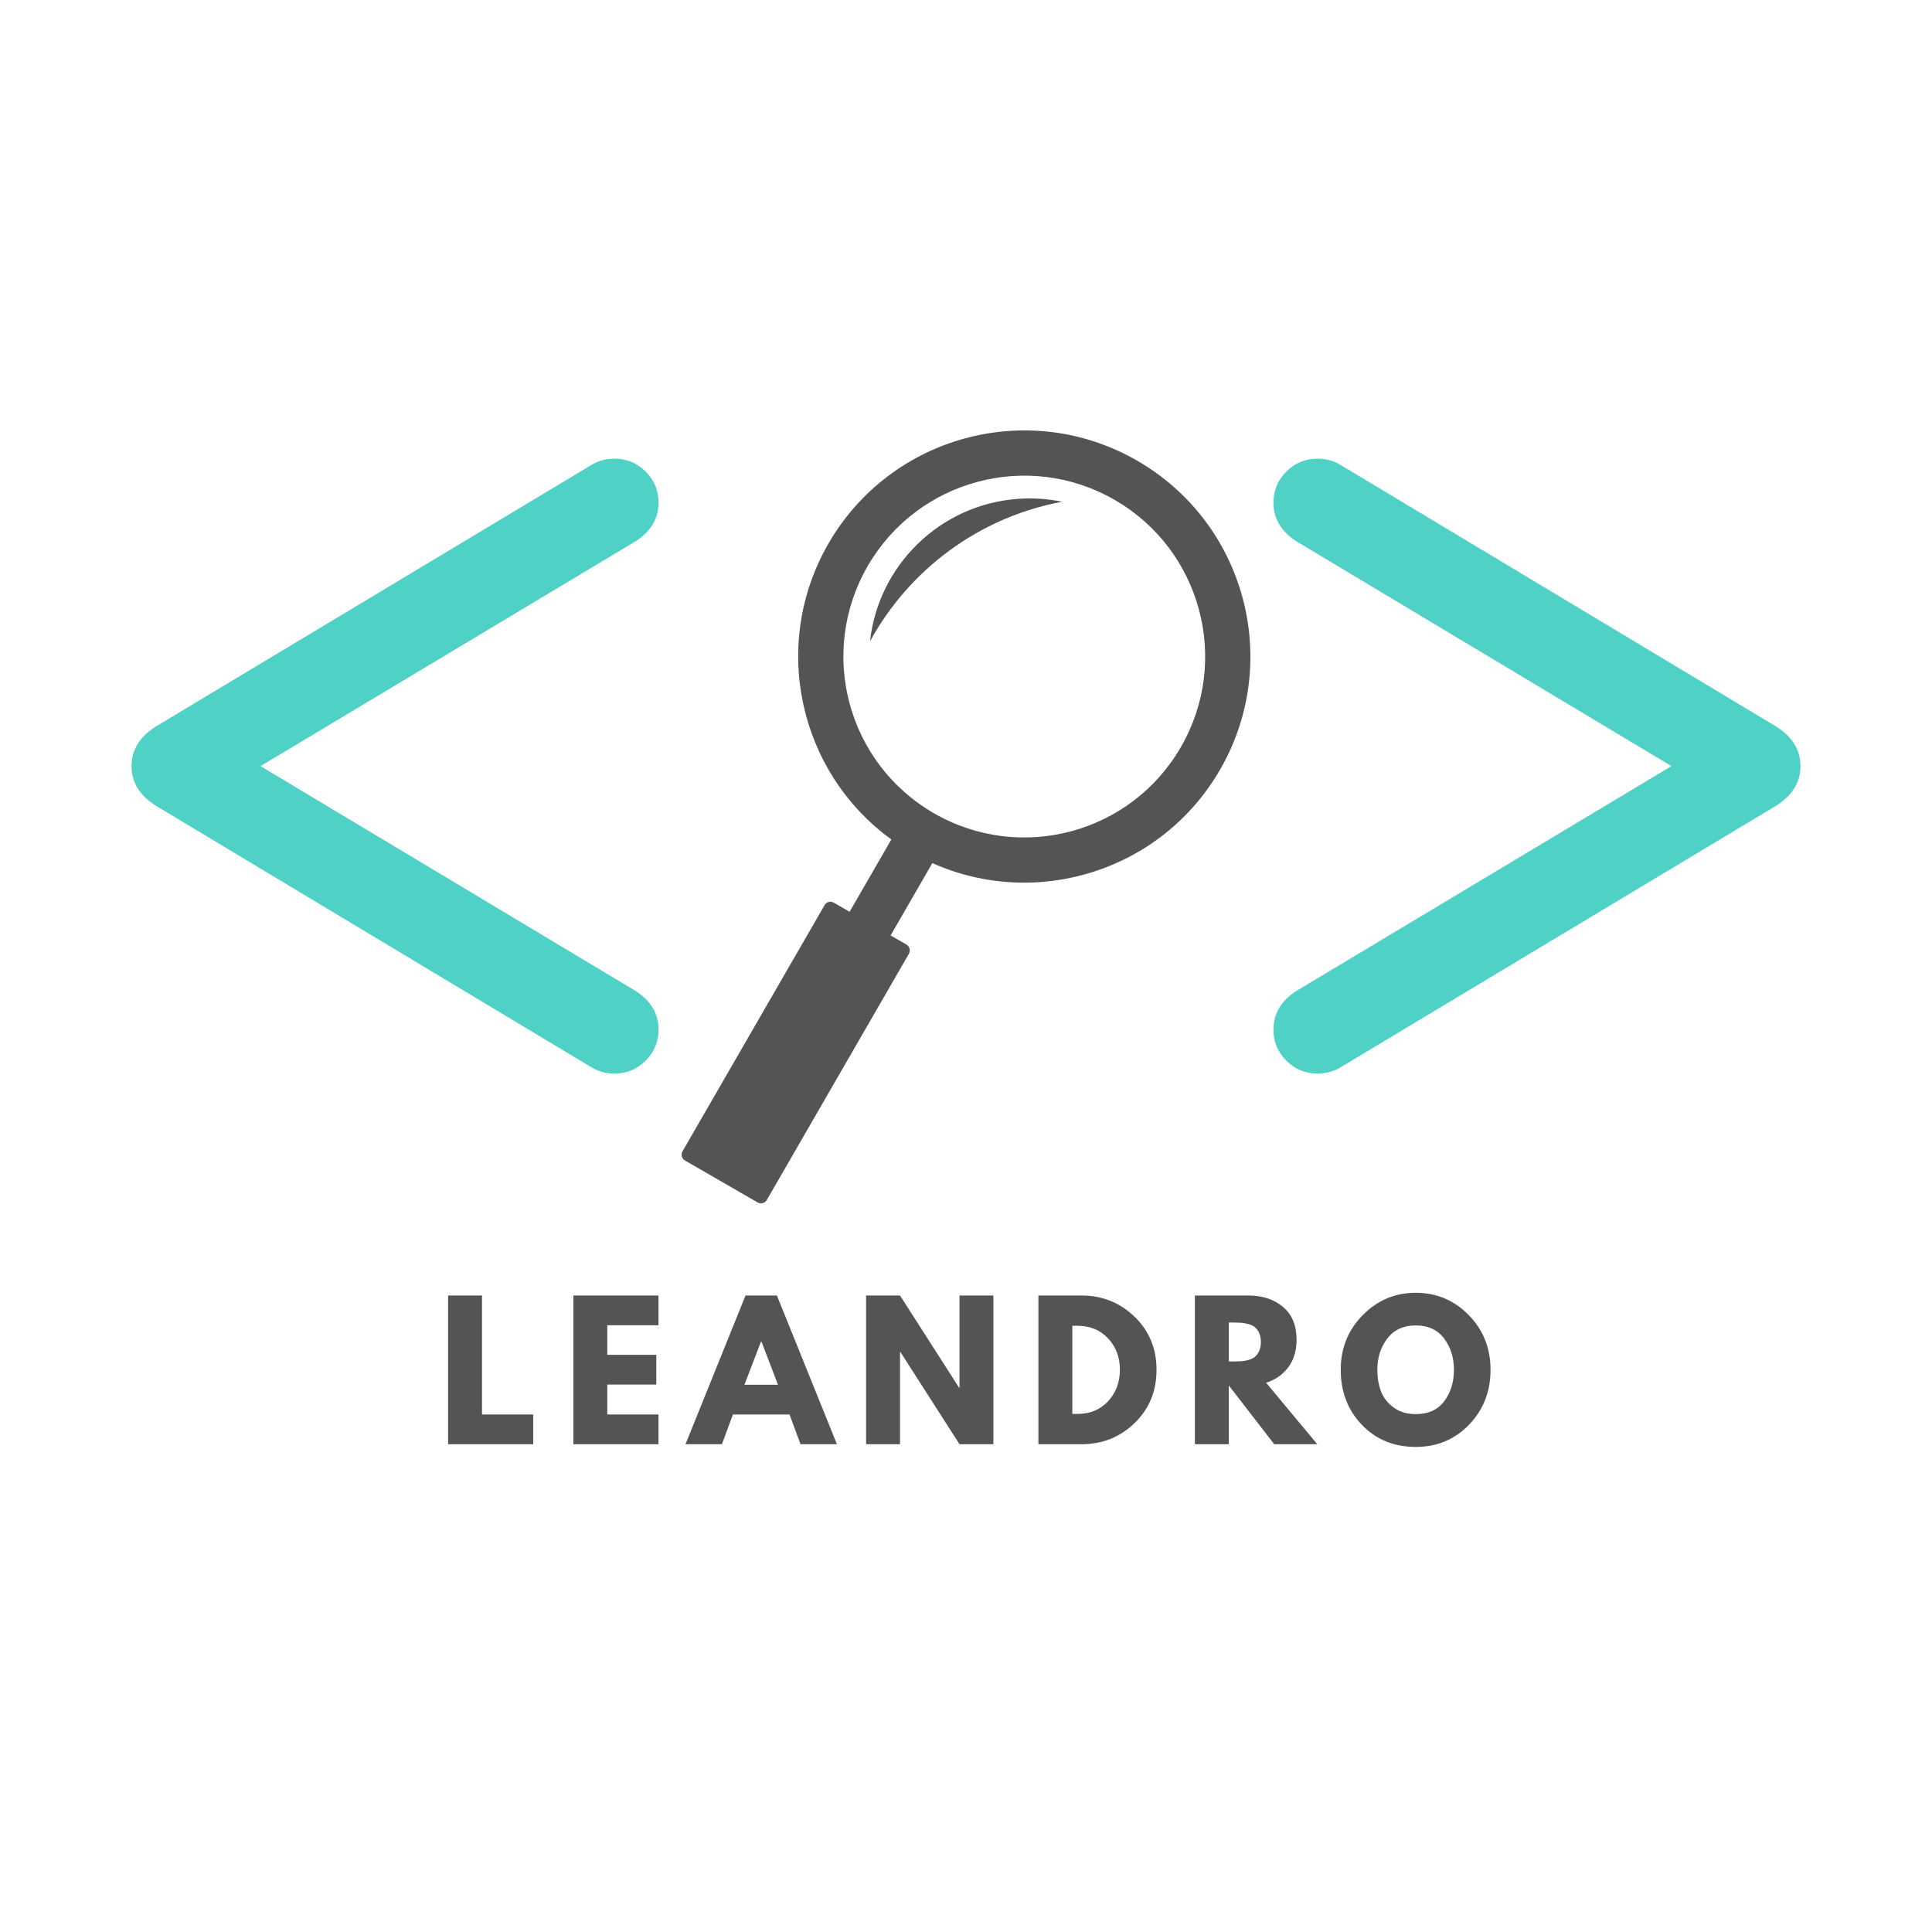
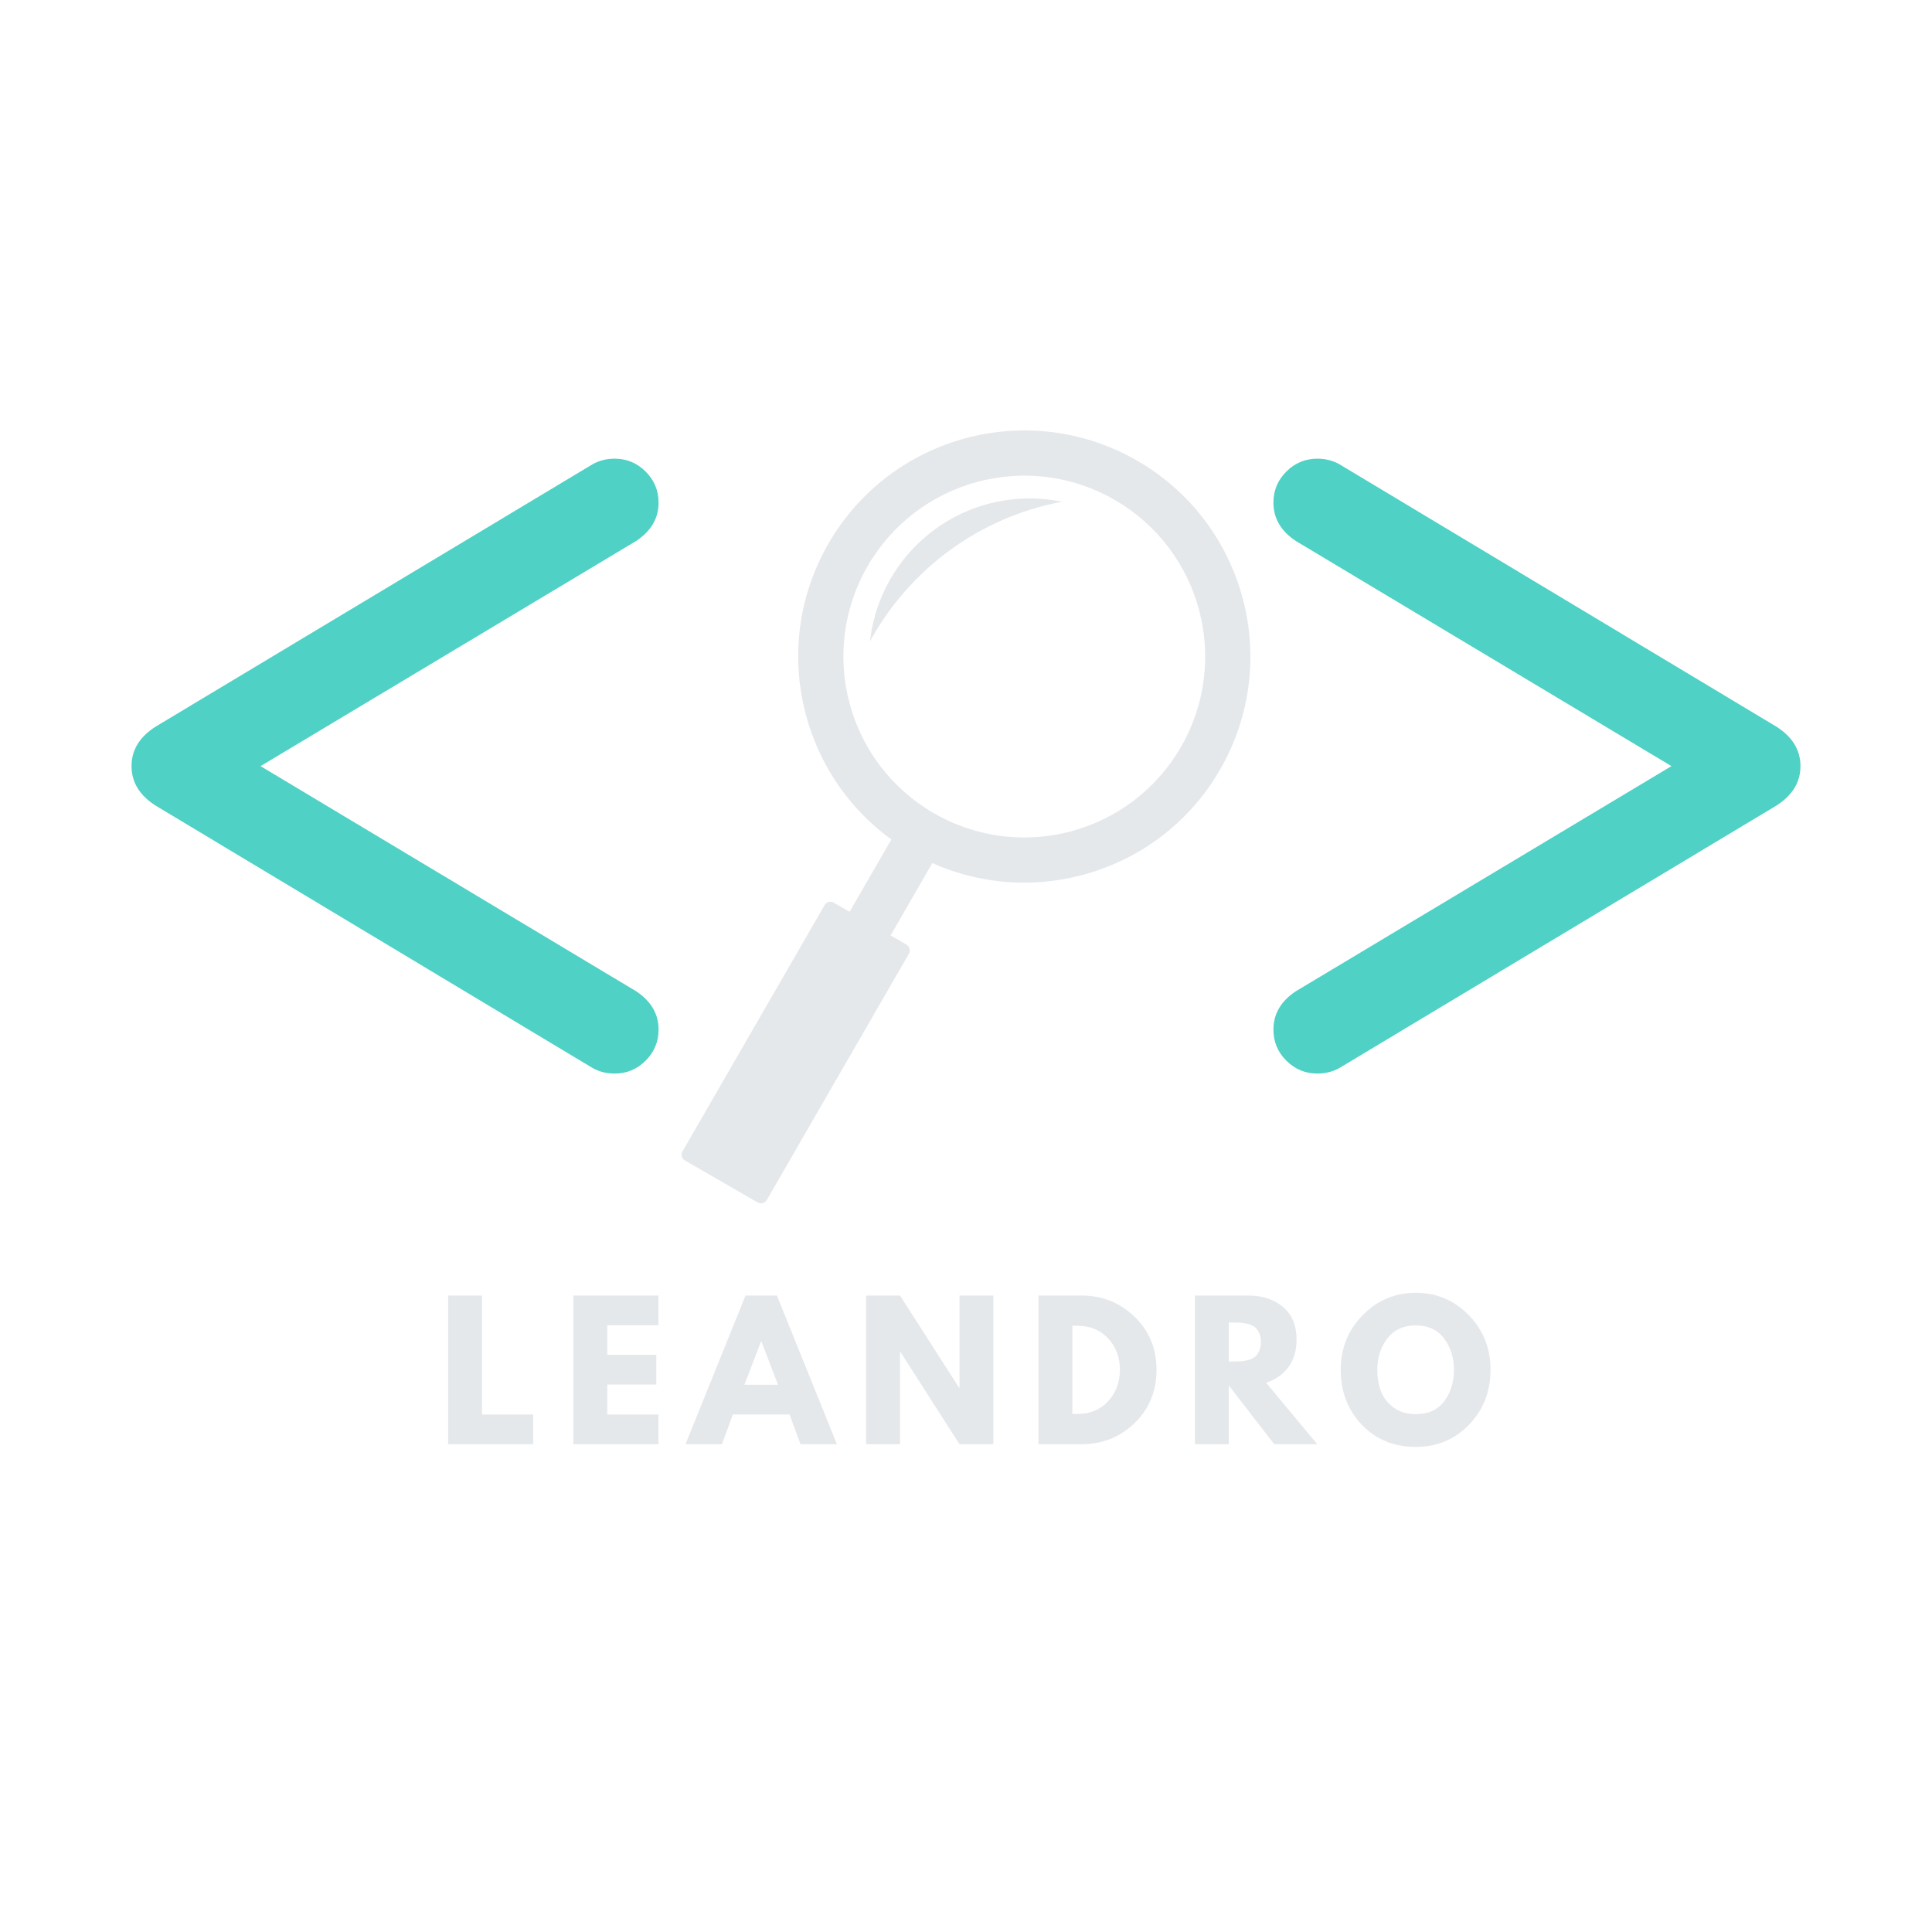
<svg xmlns="http://www.w3.org/2000/svg" width="2000" zoomAndPan="magnify" viewBox="0 0 1500 1500" height="2000" preserveAspectRatio="xMidYMid meet" version="1.0">
  <defs>
    <g />
-     <clipPath id="3e5cde11ad">
+     <clipPath id="b828d99838">
      <path d="M 102.117 356 L 512 356 L 512 834 L 102.117 834 Z M 102.117 356 " clip-rule="nonzero" />
    </clipPath>
-     <clipPath id="5f53c107c1">
+     <clipPath id="187ab81ca9">
      <path d="M 529 334.18 L 971 334.18 L 971 934.258 L 529 934.258 Z M 529 334.18 " clip-rule="nonzero" />
    </clipPath>
-     <clipPath id="6beae697e3">
+     <clipPath id="e21a235a75">
      <rect x="0" width="843" y="0" height="178" />
    </clipPath>
  </defs>
-   <g clip-path="url(#3e5cde11ad)">
+   <g clip-path="url(#b828d99838)">
    <path fill="#4fd1c5" d="M 120.875 564.129 L 460.164 360.387 C 465.27 357.547 470.957 356.121 477.211 356.121 C 486.586 356.121 494.609 359.465 501.285 366.137 C 507.965 372.82 511.309 380.844 511.309 390.227 C 511.309 402.441 505.48 412.391 493.828 420.059 L 202.285 594.816 L 493.828 769.566 C 505.48 777.242 511.309 787.188 511.309 799.406 C 511.309 808.789 507.965 816.805 501.285 823.488 C 494.609 830.168 486.586 833.504 477.211 833.504 C 470.957 833.504 465.27 832.086 460.164 829.246 L 120.875 625.5 C 108.371 617.543 102.117 607.312 102.117 594.816 C 102.117 582.309 108.371 572.082 120.875 564.129 " fill-opacity="1" fill-rule="nonzero" />
  </g>
  <path fill="#4fd1c5" d="M 1397.871 594.816 C 1397.871 607.312 1391.621 617.543 1379.113 625.5 L 1039.828 829.246 C 1034.719 832.086 1029.039 833.504 1022.785 833.504 C 1013.406 833.504 1005.383 830.168 998.703 823.488 C 992.023 816.805 988.691 808.789 988.691 799.406 C 988.691 787.188 994.512 777.242 1006.16 769.566 L 1297.707 594.816 L 1006.16 420.059 C 994.512 412.391 988.691 402.441 988.691 390.227 C 988.691 380.844 992.023 372.82 998.703 366.137 C 1005.383 359.465 1013.406 356.121 1022.785 356.121 C 1029.039 356.121 1034.719 357.547 1039.828 360.387 L 1379.113 564.129 C 1391.621 572.082 1397.871 582.309 1397.871 594.816 " fill-opacity="1" fill-rule="nonzero" />
-   <g clip-path="url(#5f53c107c1)">
-     <path fill="#545454" d="M 916.852 579.977 C 878.109 647.152 792.234 670.16 725.051 631.367 C 657.863 592.578 634.852 506.707 673.645 439.52 C 712.445 372.375 798.32 349.367 865.453 388.125 C 932.637 426.918 955.645 512.789 916.852 579.977 Z M 883.004 357.719 C 882.949 357.688 882.906 357.699 882.836 357.621 C 798.914 309.281 691.688 338.109 643.238 421.965 C 597.875 500.598 620.207 599.645 692.047 651.742 L 659.617 707.914 L 647.32 700.816 C 644.848 699.355 641.629 700.215 640.223 702.719 L 529.898 893.871 C 528.434 896.34 529.293 899.559 531.754 900.977 L 588.211 933.57 C 590.668 934.992 593.887 934.129 595.352 931.656 L 705.672 740.508 C 707.082 738.004 706.23 734.832 703.762 733.363 L 691.465 726.266 L 715.988 683.785 L 723.852 670.102 C 804.945 706.301 901.93 676.109 947.262 597.531 C 995.73 513.574 966.973 406.234 883.004 357.719 " fill-opacity="1" fill-rule="nonzero" />
+   <g clip-path="url(#187ab81ca9)">
+     <path fill="#e5e8eb" d="M 916.852 579.977 C 878.109 647.152 792.234 670.16 725.051 631.367 C 657.863 592.578 634.852 506.707 673.645 439.52 C 712.445 372.375 798.32 349.367 865.453 388.125 C 932.637 426.918 955.645 512.789 916.852 579.977 Z M 883.004 357.719 C 882.949 357.688 882.906 357.699 882.836 357.621 C 798.914 309.281 691.688 338.109 643.238 421.965 C 597.875 500.598 620.207 599.645 692.047 651.742 L 659.617 707.914 L 647.32 700.816 C 644.848 699.355 641.629 700.215 640.223 702.719 L 529.898 893.871 C 528.434 896.34 529.293 899.559 531.754 900.977 L 588.211 933.57 C 590.668 934.992 593.887 934.129 595.352 931.656 L 705.672 740.508 C 707.082 738.004 706.23 734.832 703.762 733.363 L 691.465 726.266 L 715.988 683.785 L 723.852 670.102 C 804.945 706.301 901.93 676.109 947.262 597.531 C 995.73 513.574 966.973 406.234 883.004 357.719 " fill-opacity="1" fill-rule="nonzero" />
  </g>
-   <path fill="#545454" d="M 824.508 389.551 C 759.562 401.738 705.711 442.664 675.48 497.883 C 681.926 439.262 729.426 391.746 790.363 387.305 C 802.09 386.453 813.551 387.289 824.508 389.551 " fill-opacity="1" fill-rule="nonzero" />
+   <path fill="#e5e8eb" d="M 824.508 389.551 C 759.562 401.738 705.711 442.664 675.48 497.883 C 681.926 439.262 729.426 391.746 790.363 387.305 C 802.09 386.453 813.551 387.289 824.508 389.551 " fill-opacity="1" fill-rule="nonzero" />
  <g transform="matrix(1, 0, 0, 1, 337, 994)">
-     <g clip-path="url(#6beae697e3)">
-       <g fill="#545454" fill-opacity="1">
+     <g clip-path="url(#e21a235a75)">
+       <g fill="#e5e8eb" fill-opacity="1">
        <g transform="translate(2.508166, 127.2936)">
          <g>
            <path d="M 34.719 -115.469 L 34.719 -23.094 L 74.469 -23.094 L 74.469 0 L 8.391 0 L 8.391 -115.469 Z M 34.719 -115.469 " />
          </g>
        </g>
      </g>
-       <g fill="#545454" fill-opacity="1">
+       <g fill="#e5e8eb" fill-opacity="1">
        <g transform="translate(99.77407, 127.2936)">
          <g>
            <path d="M 74.469 -115.469 L 74.469 -92.375 L 34.719 -92.375 L 34.719 -69.422 L 72.781 -69.422 L 72.781 -46.328 L 34.719 -46.328 L 34.719 -23.094 L 74.469 -23.094 L 74.469 0 L 8.391 0 L 8.391 -115.469 Z M 74.469 -115.469 " />
          </g>
        </g>
      </g>
-       <g fill="#545454" fill-opacity="1">
+       <g fill="#e5e8eb" fill-opacity="1">
        <g transform="translate(199.1391, 127.2936)">
          <g>
            <path d="M 67.047 -115.469 L 113.656 0 L 85.375 0 L 76.844 -23.094 L 32.891 -23.094 L 24.359 0 L -3.922 0 L 42.688 -115.469 Z M 67.891 -46.188 L 55 -79.781 L 54.734 -79.781 L 41.844 -46.188 Z M 67.891 -46.188 " />
          </g>
        </g>
      </g>
-       <g fill="#545454" fill-opacity="1">
+       <g fill="#e5e8eb" fill-opacity="1">
        <g transform="translate(327.0519, 127.2936)">
          <g>
            <path d="M 34.719 -71.656 L 34.719 0 L 8.391 0 L 8.391 -115.469 L 34.719 -115.469 L 80.625 -43.812 L 80.906 -43.812 L 80.906 -115.469 L 107.219 -115.469 L 107.219 0 L 80.906 0 L 34.984 -71.656 Z M 34.719 -71.656 " />
          </g>
        </g>
      </g>
-       <g fill="#545454" fill-opacity="1">
+       <g fill="#e5e8eb" fill-opacity="1">
        <g transform="translate(460.8421, 127.2936)">
          <g>
            <path d="M 8.391 -115.469 L 41.844 -115.469 C 57.895 -115.469 71.613 -109.984 83 -99.016 C 94.383 -88.055 100.078 -74.32 100.078 -57.812 C 100.078 -41.195 94.406 -27.406 83.062 -16.438 C 71.727 -5.477 57.988 0 41.844 0 L 8.391 0 Z M 34.719 -23.516 L 38.766 -23.516 C 48.379 -23.516 56.242 -26.754 62.359 -33.234 C 68.473 -39.723 71.57 -47.867 71.656 -57.672 C 71.656 -67.461 68.598 -75.625 62.484 -82.156 C 56.379 -88.688 48.473 -91.953 38.766 -91.953 L 34.719 -91.953 Z M 34.719 -23.516 " />
          </g>
        </g>
      </g>
-       <g fill="#545454" fill-opacity="1">
+       <g fill="#e5e8eb" fill-opacity="1">
        <g transform="translate(582.3177, 127.2936)">
          <g>
            <path d="M 8.391 -115.469 L 49.688 -115.469 C 60.789 -115.469 69.844 -112.504 76.844 -106.578 C 83.844 -100.66 87.344 -92.195 87.344 -81.188 C 87.344 -72.688 85.219 -65.566 80.969 -59.828 C 76.727 -54.098 70.969 -50.066 63.688 -47.734 L 103.438 0 L 69.984 0 L 34.719 -45.625 L 34.719 0 L 8.391 0 Z M 34.719 -64.25 L 37.797 -64.25 C 40.223 -64.25 42.273 -64.297 43.953 -64.391 C 45.629 -64.484 47.539 -64.805 49.688 -65.359 C 51.832 -65.922 53.555 -66.711 54.859 -67.734 C 56.172 -68.766 57.289 -70.258 58.219 -72.219 C 59.156 -74.176 59.625 -76.555 59.625 -79.359 C 59.625 -82.16 59.156 -84.539 58.219 -86.5 C 57.289 -88.457 56.172 -89.945 54.859 -90.969 C 53.555 -92 51.832 -92.797 49.688 -93.359 C 47.539 -93.922 45.629 -94.25 43.953 -94.344 C 42.273 -94.438 40.223 -94.484 37.797 -94.484 L 34.719 -94.484 Z M 34.719 -64.25 " />
          </g>
        </g>
      </g>
-       <g fill="#545454" fill-opacity="1">
+       <g fill="#e5e8eb" fill-opacity="1">
        <g transform="translate(700.7146, 127.2936)">
          <g>
            <path d="M 3.219 -57.812 C 3.219 -74.508 8.91 -88.645 20.297 -100.219 C 31.68 -111.789 45.398 -117.578 61.453 -117.578 C 77.586 -117.578 91.301 -111.812 102.594 -100.281 C 113.883 -88.758 119.531 -74.602 119.531 -57.812 C 119.531 -40.914 113.977 -26.707 102.875 -15.188 C 91.77 -3.664 77.961 2.094 61.453 2.094 C 44.555 2.094 30.625 -3.617 19.656 -15.047 C 8.695 -26.473 3.219 -40.727 3.219 -57.812 Z M 31.641 -57.812 C 31.641 -51.738 32.57 -46.207 34.438 -41.219 C 36.301 -36.227 39.566 -32.004 44.234 -28.547 C 48.898 -25.098 54.641 -23.375 61.453 -23.375 C 71.242 -23.375 78.633 -26.734 83.625 -33.453 C 88.625 -40.172 91.125 -48.289 91.125 -57.812 C 91.125 -67.227 88.578 -75.316 83.484 -82.078 C 78.398 -88.848 71.055 -92.234 61.453 -92.234 C 51.93 -92.234 44.582 -88.848 39.406 -82.078 C 34.227 -75.316 31.641 -67.227 31.641 -57.812 Z M 31.641 -57.812 " />
          </g>
        </g>
      </g>
    </g>
  </g>
</svg>
